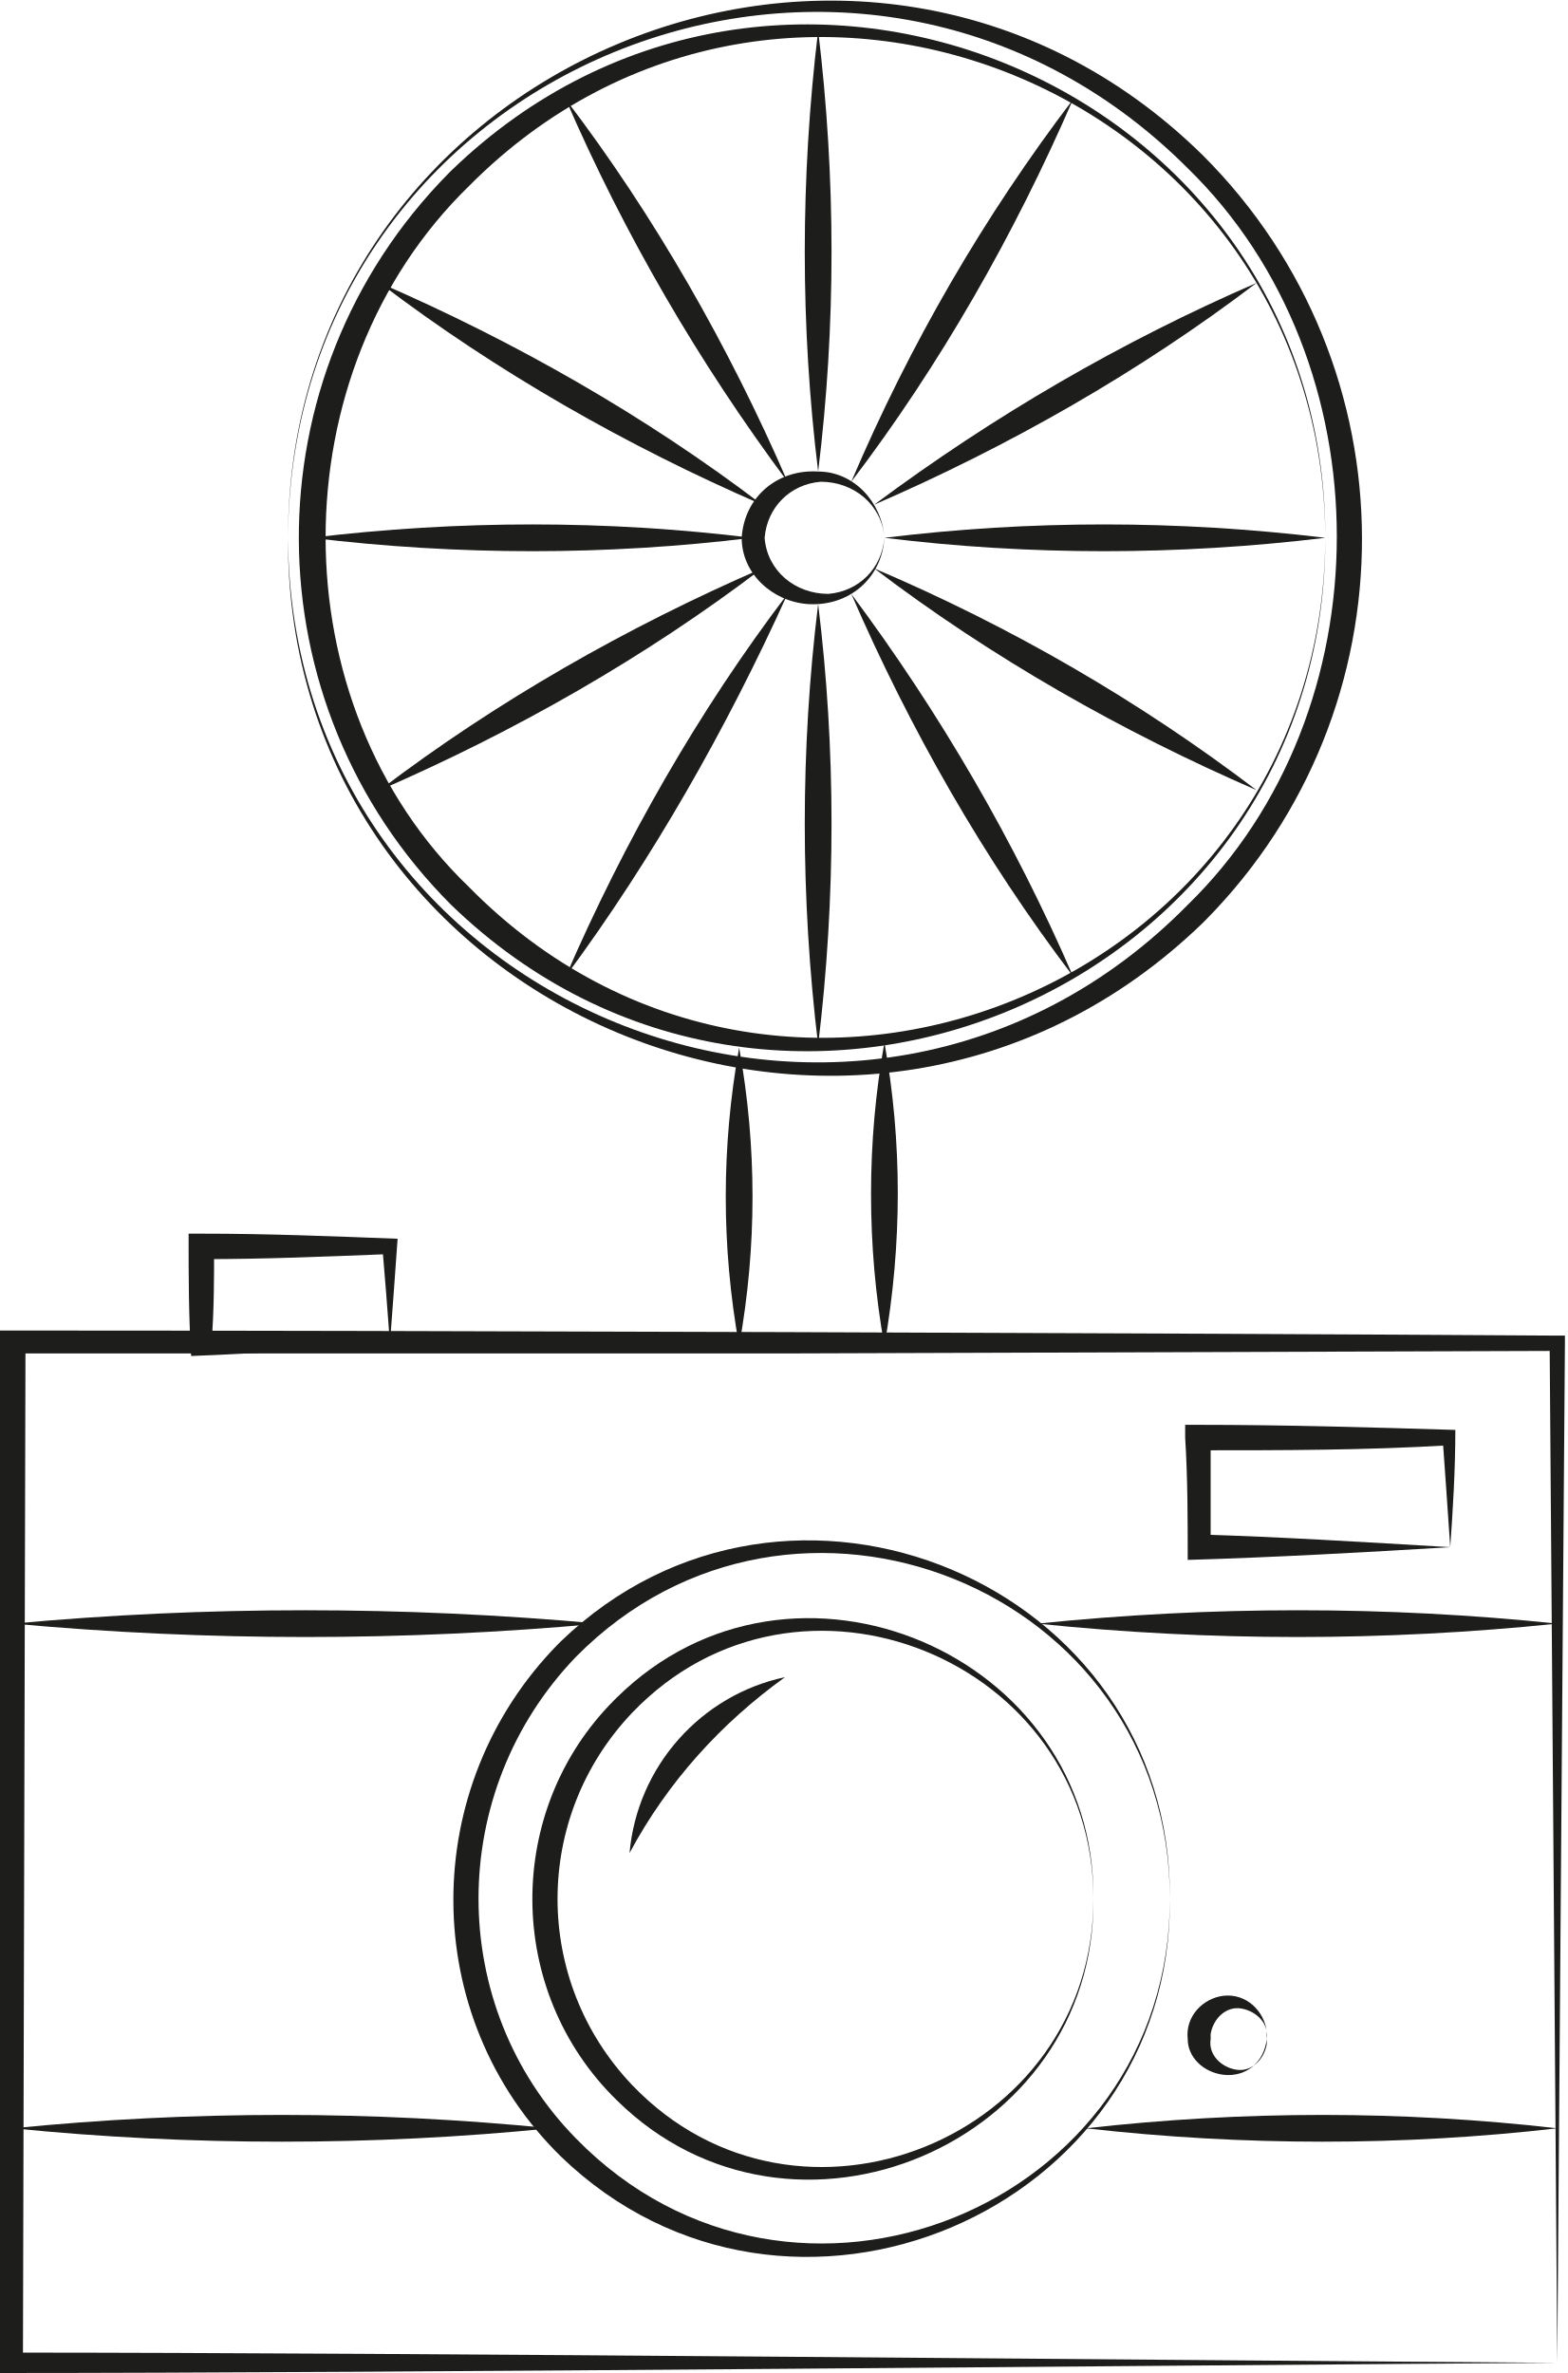
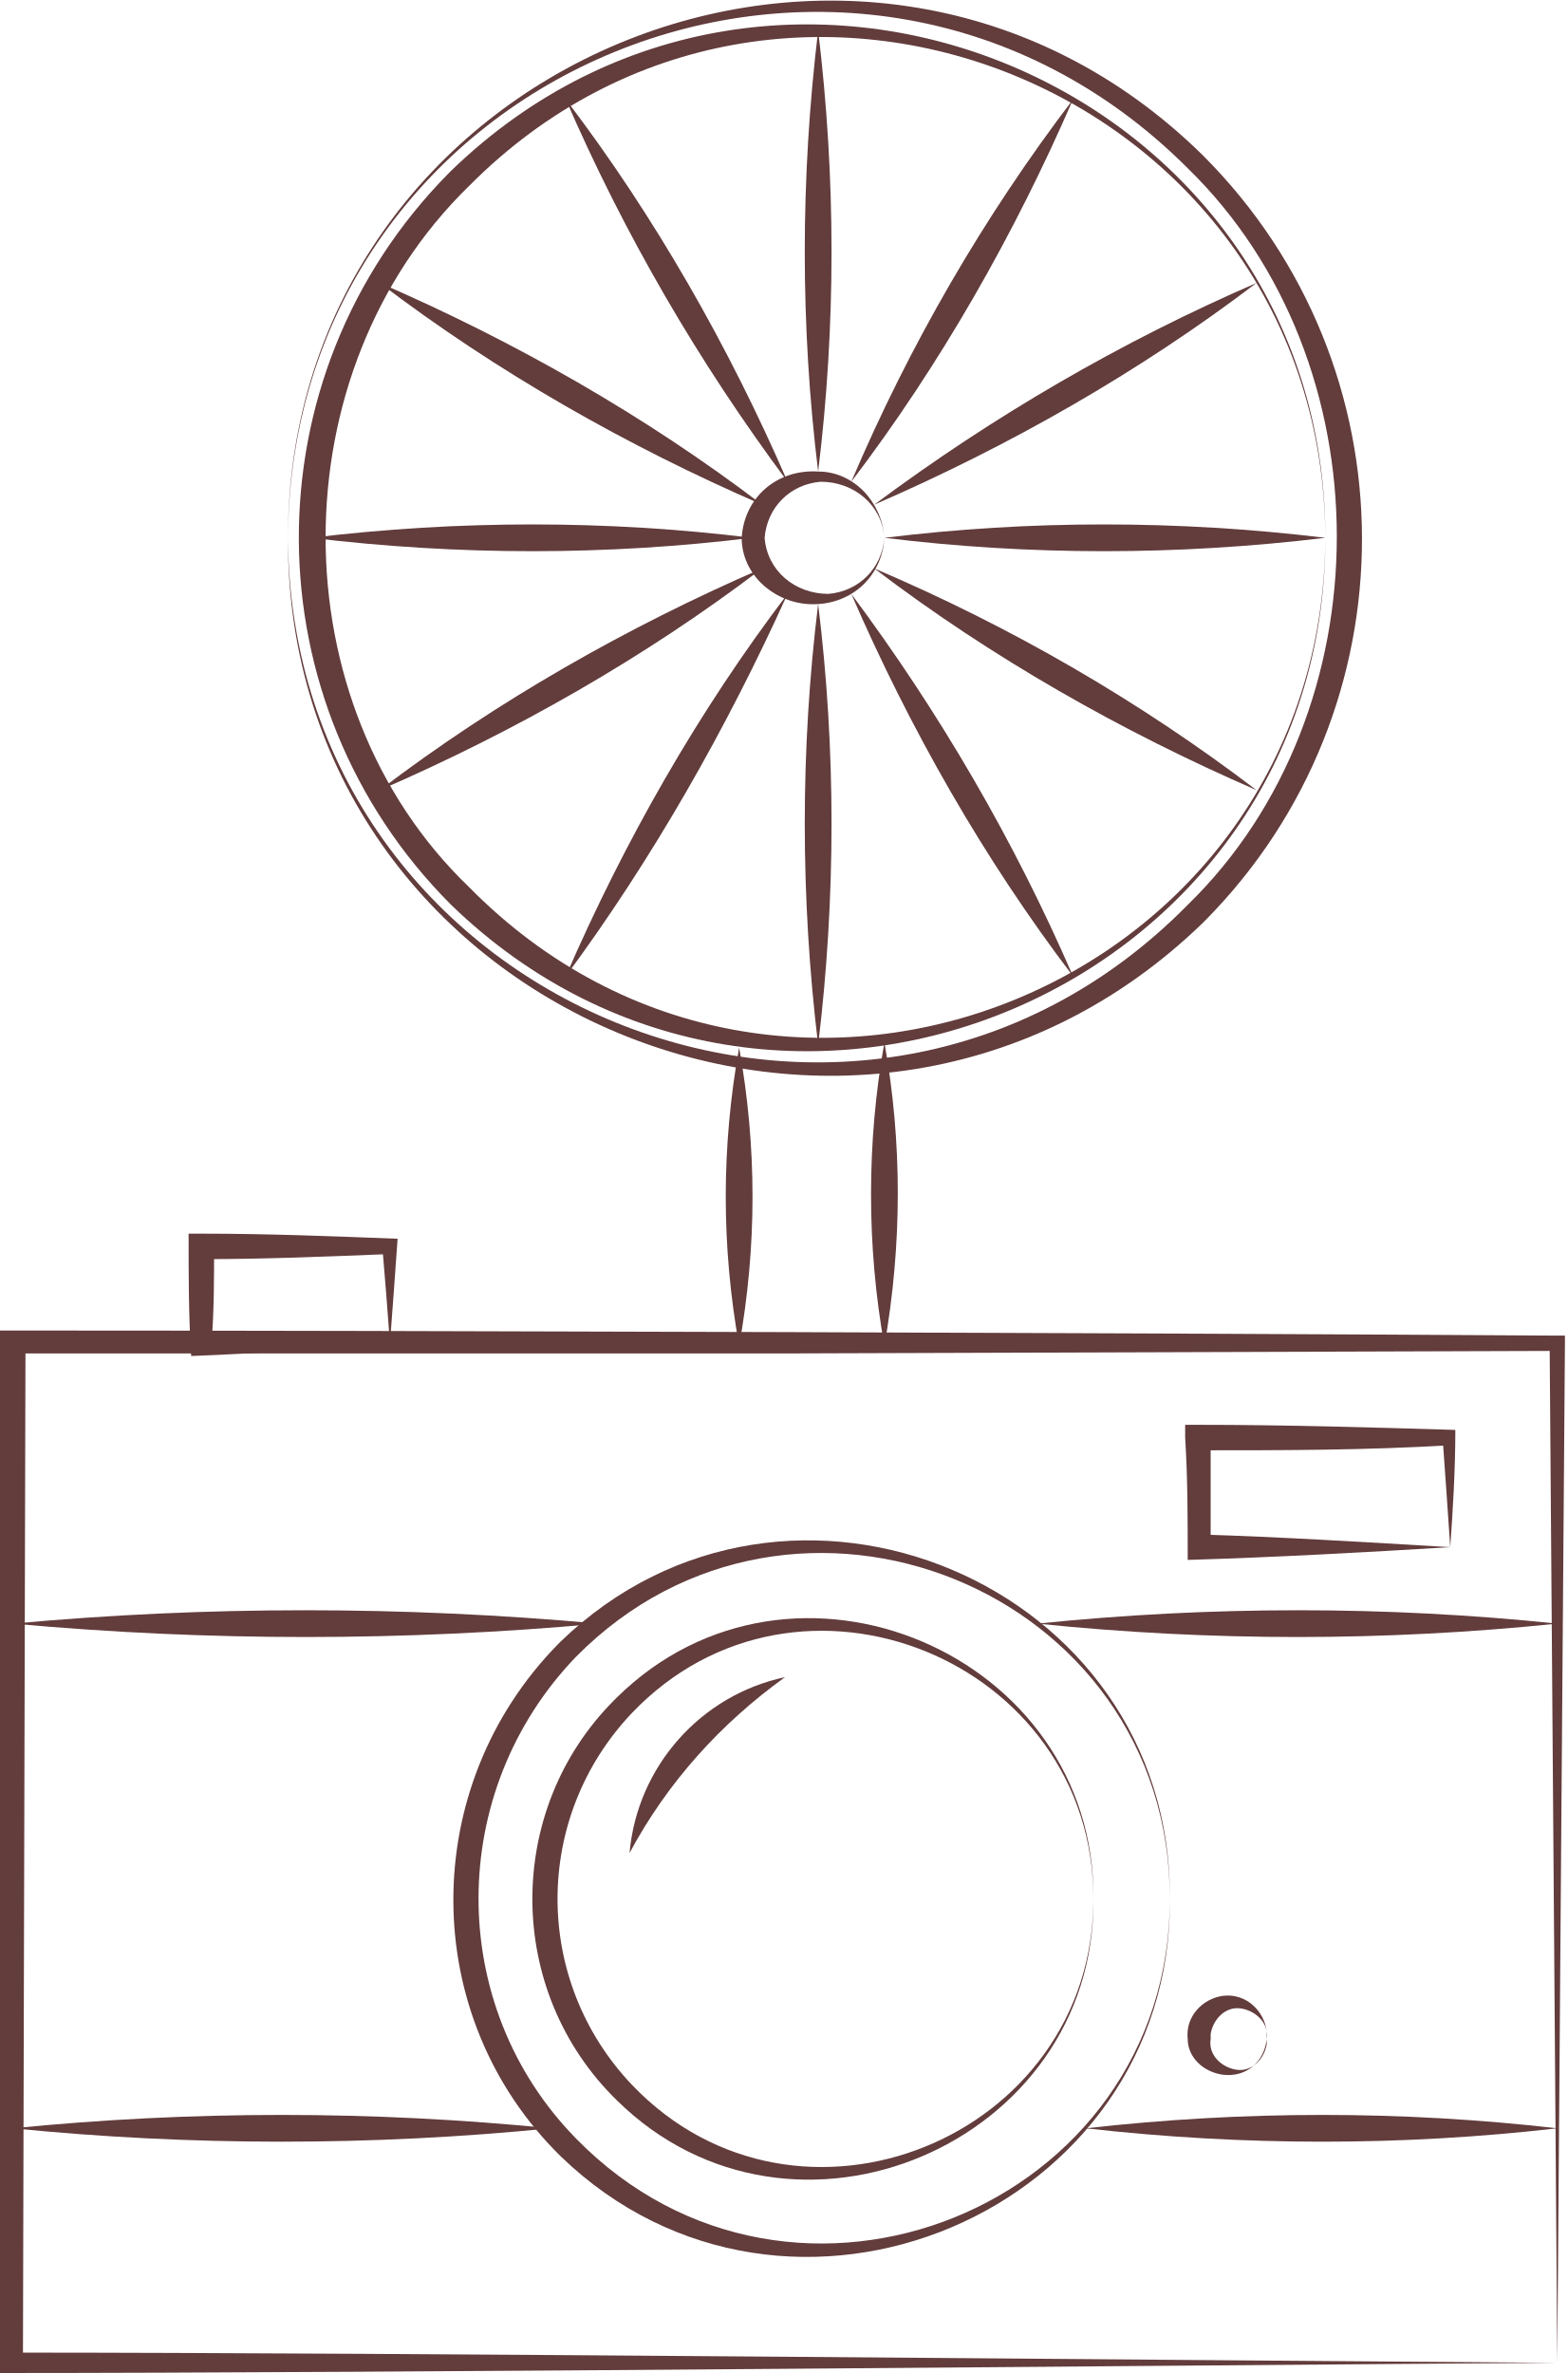
<svg xmlns="http://www.w3.org/2000/svg" version="1.1" id="Слой_1" x="0px" y="0px" viewBox="0 0 61.5 93.1" style="enable-background:new 0 0 61.5 93.1;" xml:space="preserve">
  <style type="text/css">
- 	.st0{fill:#1D1D1B;}
+ 	.st0{fill:#633C3C;}
</style>
  <g id="Слой_2_00000088847778254228782620000004807067636496685996_">
    <g id="Слой_1-2">
-       <path class="st0" d="M61.1,92.7c-15.3,0.1-45.7,0.4-61.1,0.4v-0.4L0,52.7v-0.5h0.5c15.1,0,45.5,0.1,60.6,0.2h0.3v0.3L61.1,92.7    L61.1,92.7z M61.1,92.7l-0.3-40l0.3,0.3l-30.3,0.1l-30.3,0L1,52.7l-0.1,40l-0.4-0.4C15.6,92.3,46,92.6,61.1,92.7z" />
-       <path class="st0" d="M45.9,74.5C46,86.8,30.9,93.2,22,84.6c-5.6-5.5-5.6-14.5-0.1-20.1c0,0,0.1-0.1,0.1-0.1    C30.9,55.8,46,62.1,45.9,74.5L45.9,74.5z M45.9,74.5C45.9,62.3,31.1,56.4,22.6,65c-5.1,5.3-5.1,13.7,0,18.9    C31.1,92.6,45.9,86.6,45.9,74.5L45.9,74.5z" />
+       <path class="st0" d="M61.1,92.7C45.8,92.8,15.4,93.1,0,93.1v-0.4v-40v-0.5h0.5c15.1,0,45.5,0.1,60.6,0.2h0.3v0.3L61.1,92.7    L61.1,92.7z M61.1,92.7l-0.3-40l0.3,0.3l-30.3,0.1H0.5L1,52.7l-0.1,40l-0.4-0.4C15.6,92.3,46,92.6,61.1,92.7z" />
+       <path class="st0" d="M45.9,74.5C46,86.8,30.9,93.2,22,84.6c-5.6-5.5-5.6-14.5-0.1-20.1l0.1-0.1C30.9,55.8,46,62.1,45.9,74.5    L45.9,74.5z M45.9,74.5c0-12.2-14.8-18.1-23.3-9.5c-5.1,5.3-5.1,13.7,0,18.9C31.1,92.6,45.9,86.6,45.9,74.5L45.9,74.5z" />
      <path class="st0" d="M56.9,60.7c-3.3,0.2-6.9,0.4-10.3,0.5c0-1.6,0-3.2-0.1-4.8v-0.5H47c3.4,0,6.8,0.1,10.1,0.2    C57.1,57.7,57,59.3,56.9,60.7L56.9,60.7z M56.9,60.7c-0.1-1.5-0.2-2.9-0.3-4.3l0.3,0.3c-3.3,0.2-6.6,0.2-9.9,0.2l0.5-0.5    c0,1.4,0,2.9,0,4.3L47,60.2C50.3,60.3,53.5,60.5,56.9,60.7L56.9,60.7z" />
-       <path class="st0" d="M49.7,80c-0.1,0.9-0.8,1.5-1.7,1.4c-0.8-0.1-1.4-0.7-1.4-1.4c-0.1-0.9,0.6-1.6,1.4-1.7    c0.9-0.1,1.6,0.6,1.7,1.4C49.7,79.8,49.7,79.9,49.7,80z M49.7,80c0.1-0.6-0.4-1.1-1-1.2c-0.6-0.1-1.1,0.4-1.2,1c0,0.1,0,0.1,0,0.2    c-0.1,0.6,0.4,1.1,1,1.2c0.6,0.1,1.1-0.4,1.2-1C49.7,80.1,49.7,80.1,49.7,80z" />
+       <path class="st0" d="M49.7,80c-0.1,0.9-0.8,1.5-1.7,1.4c-0.8-0.1-1.4-0.7-1.4-1.4c-0.1-0.9,0.6-1.6,1.4-1.7    c0.9-0.1,1.6,0.6,1.7,1.4C49.7,79.8,49.7,79.9,49.7,80z M49.7,80c0.1-0.6-0.4-1.1-1-1.2s-1.1,0.4-1.2,1c0,0.1,0,0.1,0,0.2    c-0.1,0.6,0.4,1.1,1,1.2s1.1-0.4,1.2-1C49.7,80.1,49.7,80.1,49.7,80z" />
      <path class="st0" d="M61.1,63.7c-6.8,0.7-13.6,0.7-20.4,0C47.5,63,54.4,63,61.1,63.7z" />
      <path class="st0" d="M42.6,83.5c6.2-0.7,12.4-0.7,18.5,0C55,84.2,48.8,84.2,42.6,83.5z" />
      <path class="st0" d="M0.5,83.5c7-0.7,14.1-0.7,21.1,0C14.6,84.2,7.5,84.2,0.5,83.5z" />
      <path class="st0" d="M23.5,63.7c-7.7,0.7-15.3,0.7-23,0C8.1,63,15.8,63,23.5,63.7z" />
-       <path class="st0" d="M42.9,74.5c0.1,9.6-11.8,14.7-18.7,7.9c-4.4-4.3-4.4-11.4-0.1-15.7c0,0,0.1-0.1,0.1-0.1    C31.1,59.8,43,64.9,42.9,74.5z M42.9,74.5c0-9.4-11.6-14.1-18.1-7.3c-3.9,4.1-3.9,10.5,0,14.6C31.3,88.6,42.9,83.9,42.9,74.5    L42.9,74.5z" />
+       <path class="st0" d="M42.9,74.5c0.1,9.6-11.8,14.7-18.7,7.9c-4.4-4.3-4.4-11.4-0.1-15.7l0.1-0.1C31.1,59.8,43,64.9,42.9,74.5z     M42.9,74.5c0-9.4-11.6-14.1-18.1-7.3c-3.9,4.1-3.9,10.5,0,14.6C31.3,88.6,42.9,83.9,42.9,74.5L42.9,74.5z" />
      <path class="st0" d="M15.3,52.7c-2.4,0.2-5.1,0.4-7.8,0.5c-0.1-1.6-0.1-3.1-0.1-4.8h0.5c2.6,0,5.1,0.1,7.7,0.2    C15.5,50,15.4,51.4,15.3,52.7L15.3,52.7z M15.3,52.7c-0.1-1.4-0.2-2.6-0.3-3.8l0.3,0.3c-2.5,0.1-4.9,0.2-7.4,0.2l0.5-0.5    c0,1.3,0,2.5-0.1,3.8l-0.4-0.5C10.2,52.3,12.6,52.5,15.3,52.7z" />
      <path class="st0" d="M30.8,65.8c-2.5,1.8-4.6,4.1-6.1,6.9C25,69.3,27.5,66.5,30.8,65.8z" />
      <path class="st0" d="M34.7,52.8c-0.7-3.9-0.7-8,0-11.9C35.4,44.8,35.4,48.8,34.7,52.8z" />
      <path class="st0" d="M29,41.1c0.7,3.9,0.7,7.8,0,11.7C28.3,48.9,28.3,45,29,41.1z" />
      <path class="st0" d="M52,21.1c0,17.8-21.5,26.8-34.3,14.4c-7.9-7.9-8-20.7-0.1-28.7c0,0,0,0,0.1-0.1C30.5-5.7,52,3.3,52,21.1z     M52,21.1C51.9,3.5,30.7-5.1,18.4,7.3c-7.5,7.3-7.5,20.3,0,27.5C30.7,47.3,51.9,38.7,52,21.1z" />
      <path class="st0" d="M34.7,21.1c-0.1,1.6-1.4,2.7-3,2.6c-1.4-0.1-2.6-1.2-2.6-2.6c0.1-1.6,1.4-2.7,3-2.6    C33.5,18.5,34.6,19.7,34.7,21.1z M34.7,21.1c-0.1-1.3-1.2-2.2-2.5-2.2c-1.2,0.1-2.1,1-2.2,2.2c0.1,1.3,1.2,2.2,2.5,2.2    C33.7,23.2,34.6,22.3,34.7,21.1z" />
      <path class="st0" d="M32.1,1.2c0.7,5.8,0.7,11.6,0,17.3C31.4,12.8,31.4,7,32.1,1.2z" />
      <path class="st0" d="M22.2,3.9c3.5,4.6,6.4,9.7,8.7,15C27.4,14.2,24.5,9.2,22.2,3.9z" />
      <path class="st0" d="M14.9,11.1c5.3,2.3,10.4,5.2,15,8.7C24.6,17.5,19.5,14.6,14.9,11.1z" />
      <path class="st0" d="M12.2,21.1c5.8-0.7,11.6-0.7,17.3,0C23.8,21.8,18,21.8,12.2,21.1z" />
      <path class="st0" d="M14.9,31c4.6-3.5,9.7-6.4,15-8.7C25.3,25.8,20.2,28.7,14.9,31z" />
      <path class="st0" d="M22.2,38.3c2.3-5.3,5.2-10.4,8.7-15C28.5,28.6,25.6,33.7,22.2,38.3z" />
      <path class="st0" d="M32.1,41c-0.7-5.8-0.7-11.6,0-17.3C32.8,29.4,32.8,35.2,32.1,41z" />
      <path class="st0" d="M42.1,38.3c-3.5-4.6-6.4-9.7-8.7-15C36.9,28,39.8,33,42.1,38.3z" />
      <path class="st0" d="M49.3,31c-5.3-2.3-10.4-5.2-15-8.7C39.7,24.6,44.7,27.5,49.3,31z" />
      <path class="st0" d="M52,21.1c-5.8,0.7-11.6,0.7-17.3,0C40.4,20.4,46.2,20.4,52,21.1z" />
      <path class="st0" d="M49.3,11.1c-4.6,3.5-9.7,6.4-15,8.7C39,16.3,44,13.4,49.3,11.1z" />
      <path class="st0" d="M42.1,3.9c-2.3,5.3-5.2,10.4-8.7,15C35.7,13.5,38.6,8.5,42.1,3.9z" />
      <path class="st0" d="M11.3,21.1c0-18.6,22.6-28.1,35.9-15c8.3,8.3,8.3,21.7,0.1,30c0,0,0,0-0.1,0.1C33.8,49.2,11.2,39.7,11.3,21.1    L11.3,21.1z M11.3,21.1c0.1,18.4,22.4,27.5,35.3,14.4c7.8-7.6,7.8-21.3,0-28.9C33.6-6.4,11.4,2.6,11.3,21.1z" />
    </g>
  </g>
</svg>
